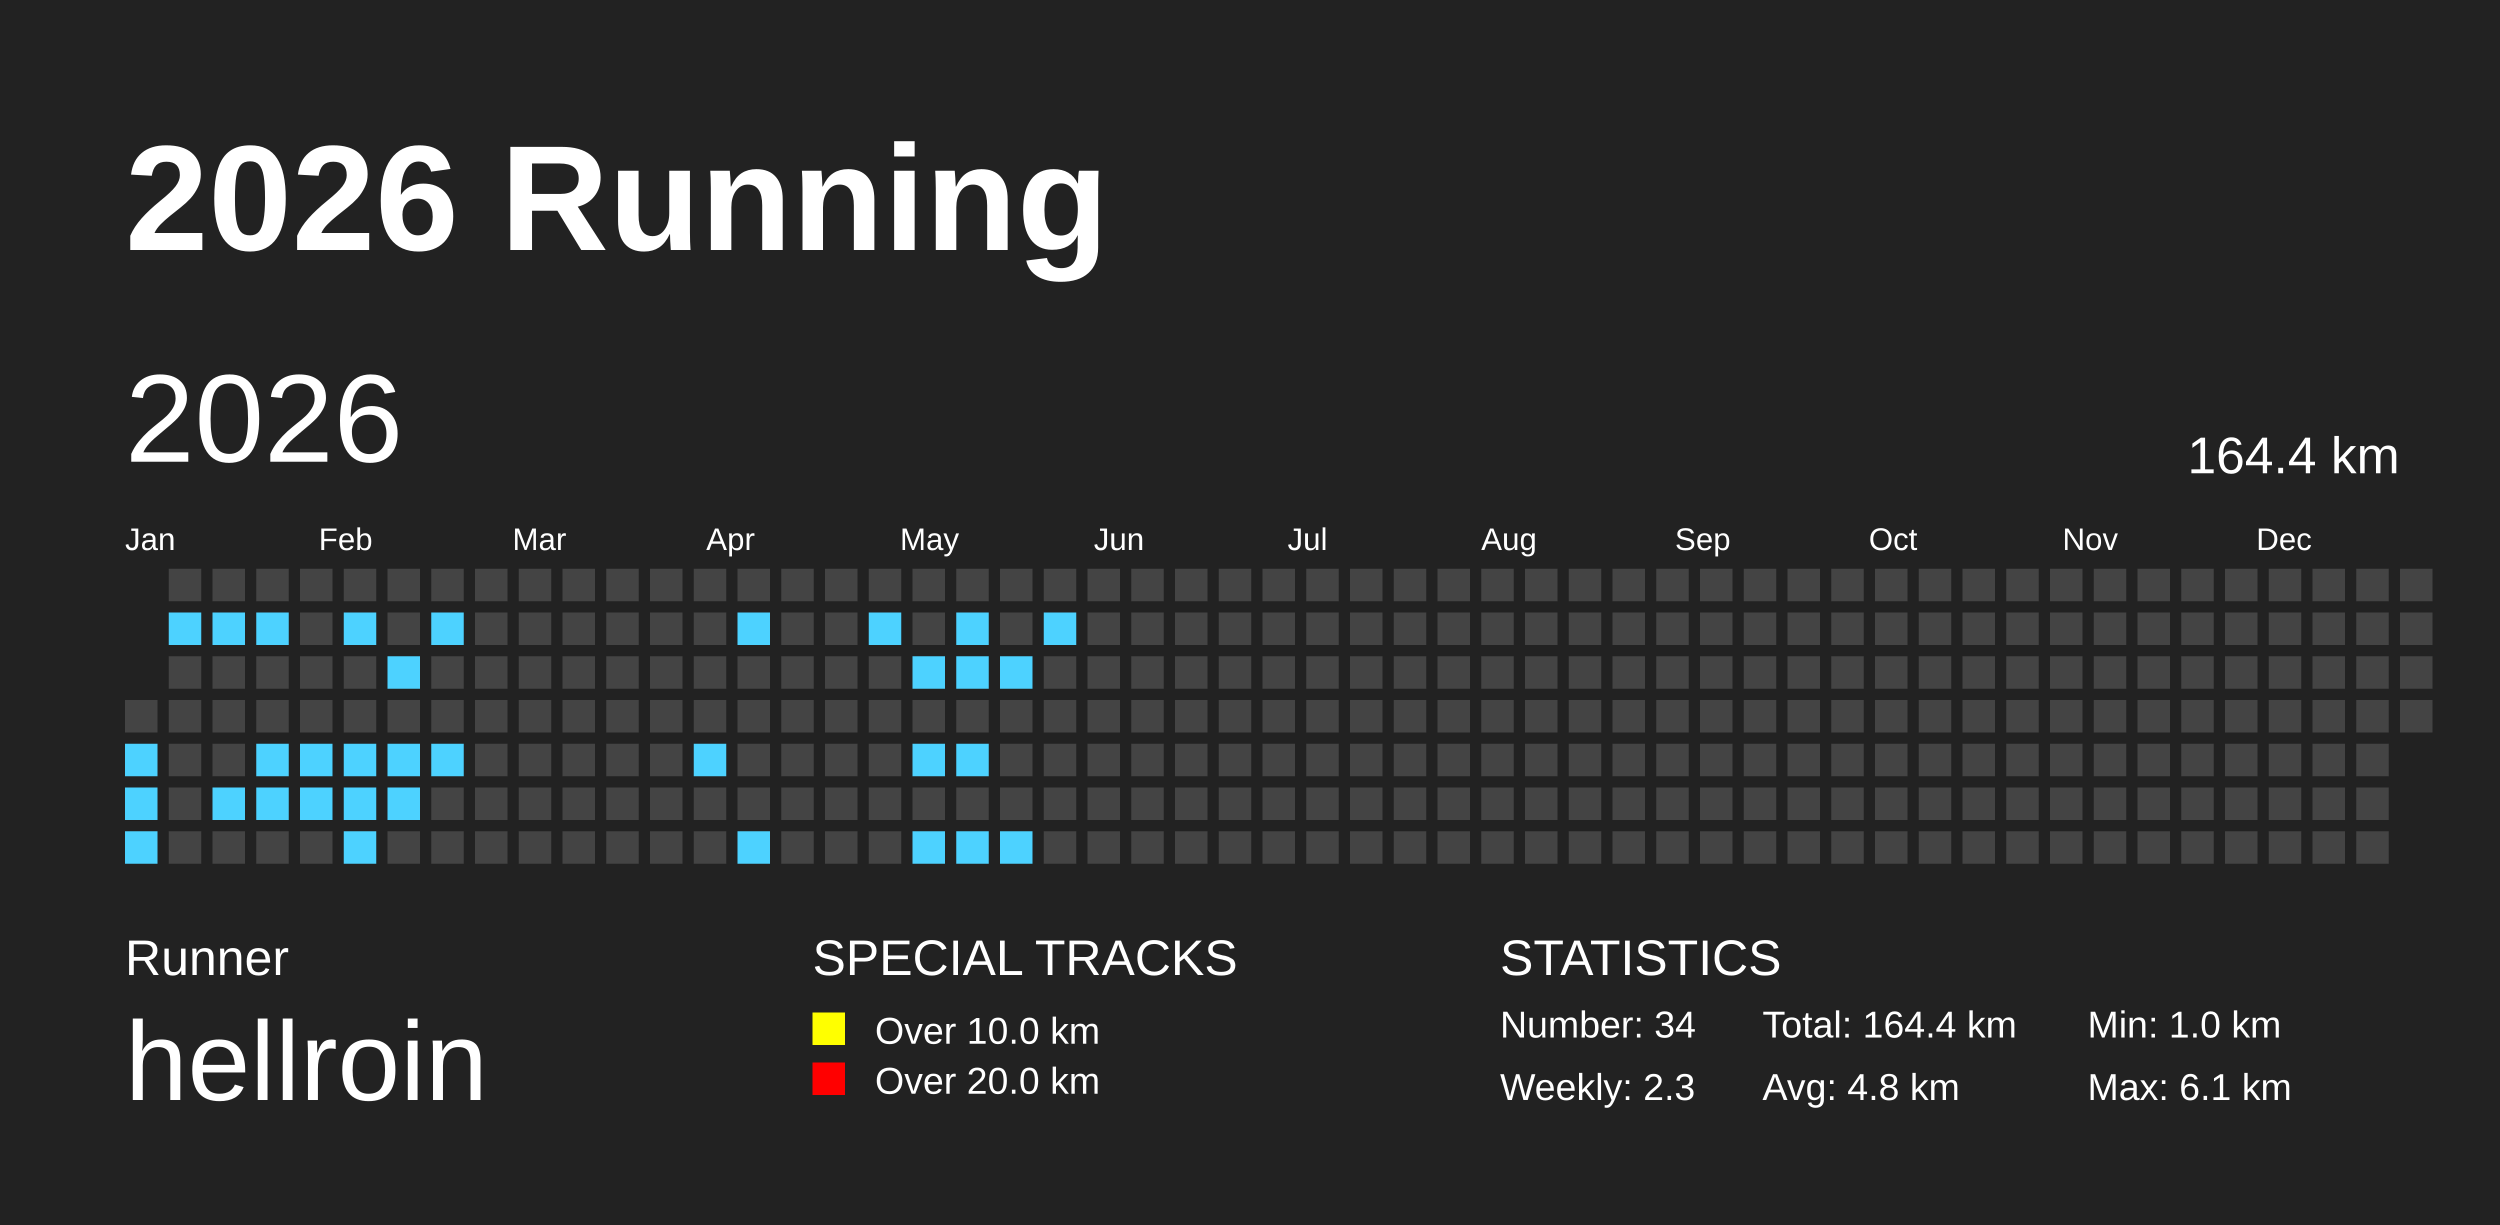
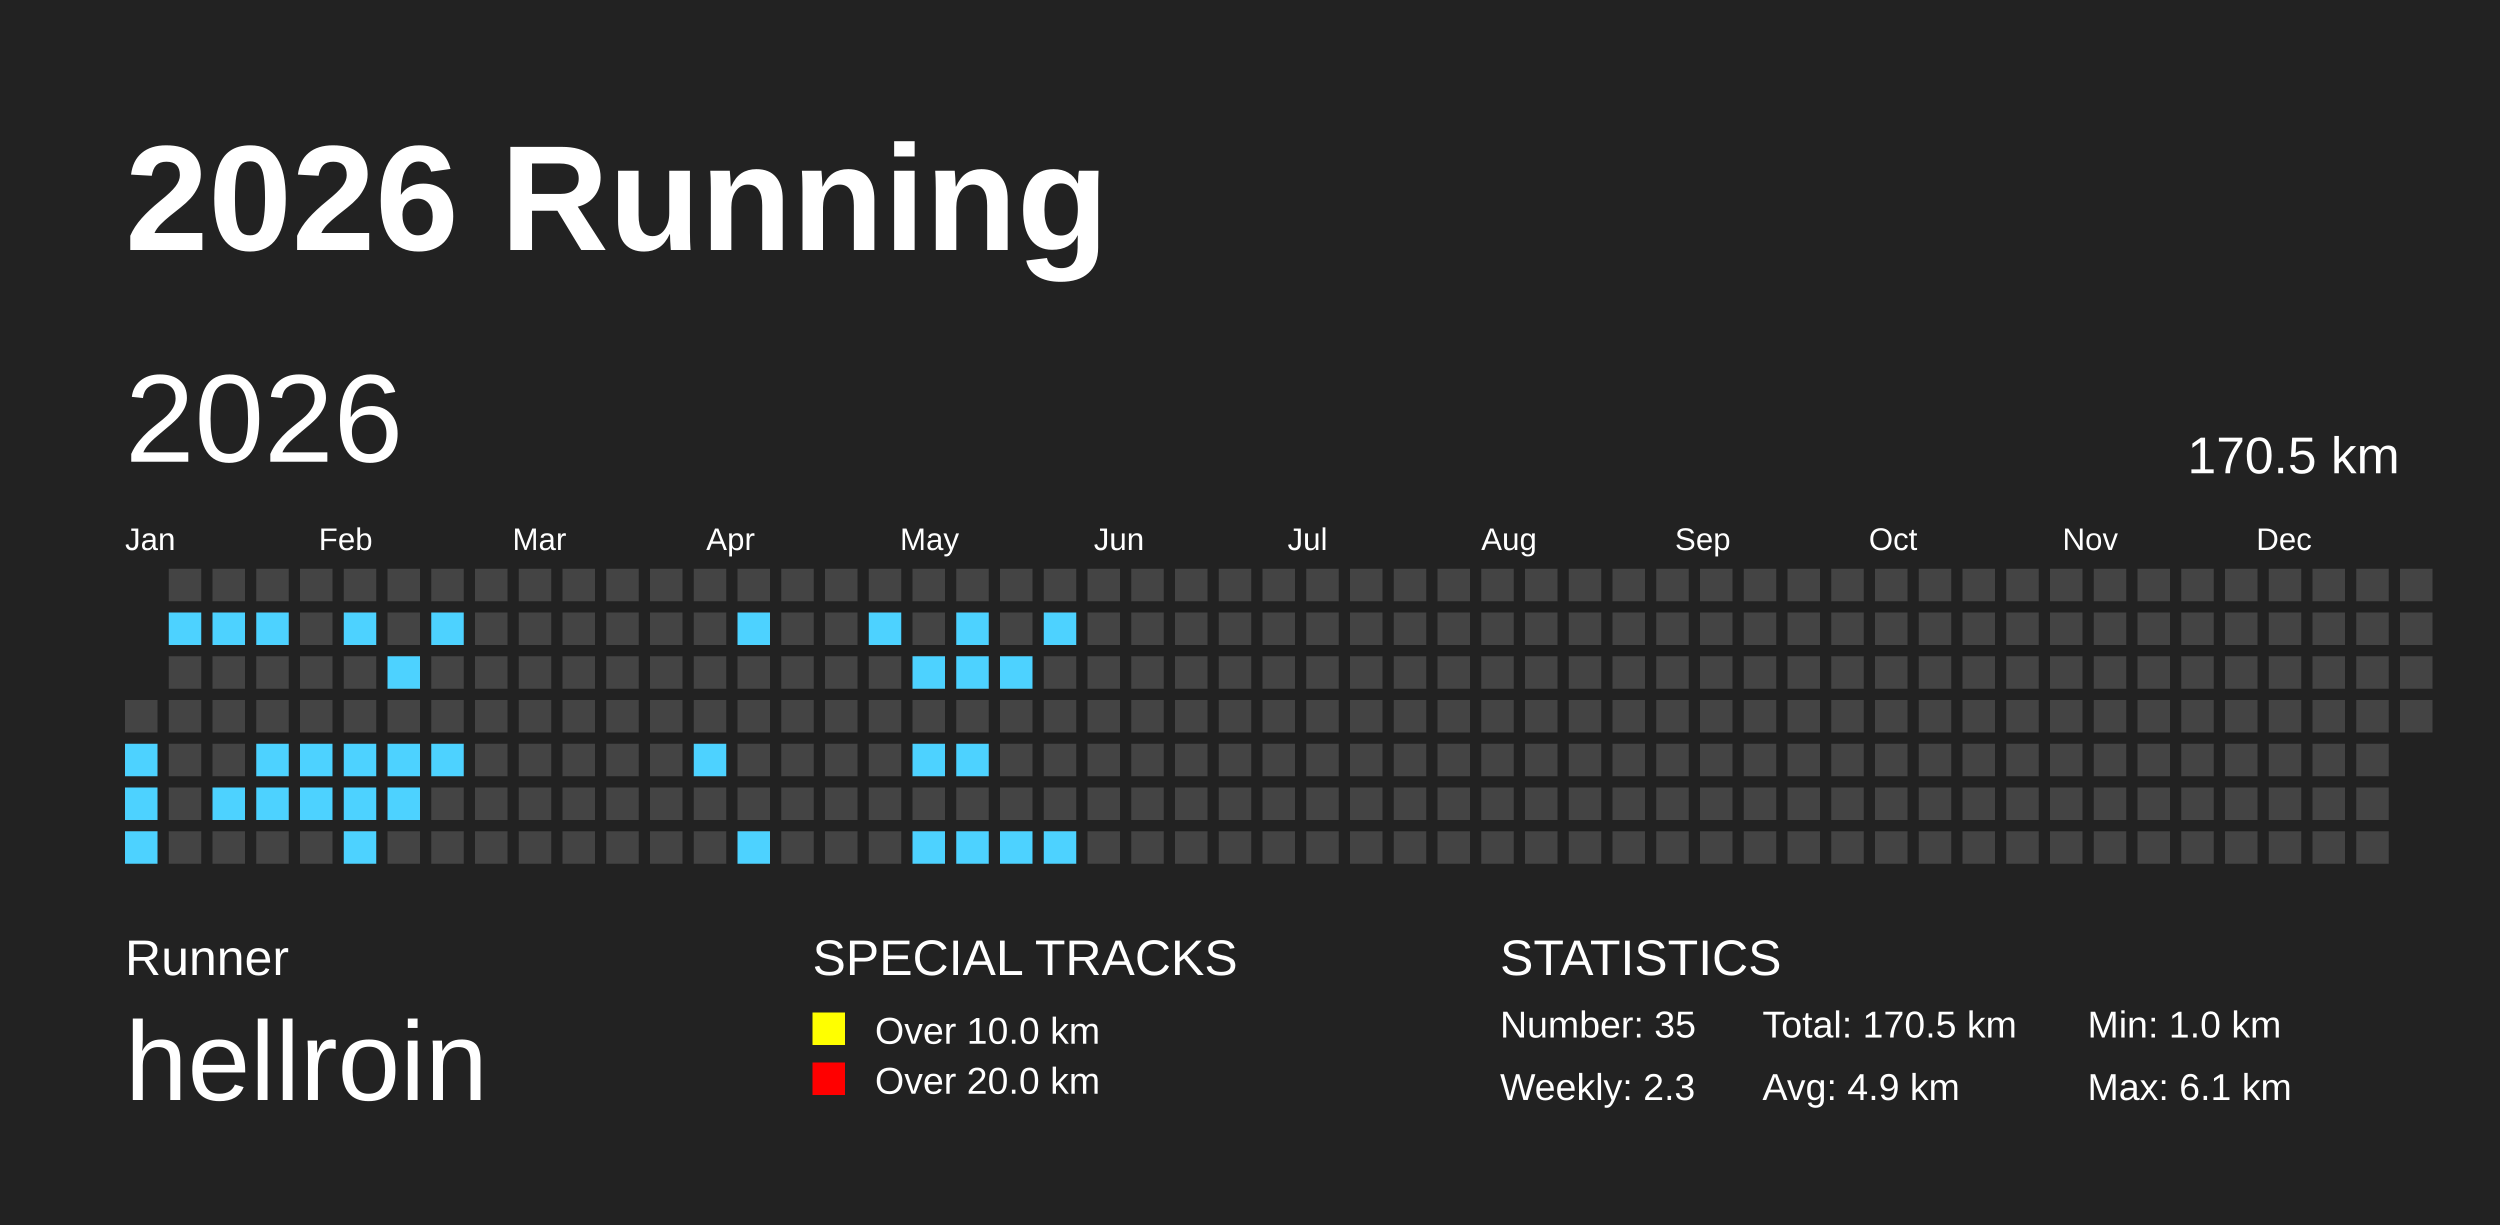
<svg xmlns="http://www.w3.org/2000/svg" baseProfile="full" height="98mm" version="1.1" viewBox="0,0,200,98" width="200mm">
  <defs />
  <rect fill="#222222" height="98" width="200" x="0" y="0" />
  <text fill="#FFFFFF" style="font-size:12px; font-family:Arial; font-weight:bold;" x="10" y="20">2026 Running</text>
  <text fill="#FFFFFF" style="font-size:4px; font-family:Arial" x="10" y="78">Runner</text>
  <text fill="#FFFFFF" style="font-size:9px; font-family:Arial" x="10" y="88">hellroin</text>
  <text fill="#FFFFFF" style="font-size:4px; font-family:Arial" x="65" y="78">SPECIAL TRACKS</text>
  <rect fill="yellow" height="2.6" width="2.6" x="65" y="81" />
  <text fill="#FFFFFF" style="font-size:3px; font-family:Arial" x="70" y="83.5">Over 10.0 km</text>
  <rect fill="red" height="2.6" width="2.6" x="65" y="85" />
  <text fill="#FFFFFF" style="font-size:3px; font-family:Arial" x="70" y="87.5">Over 20.0 km</text>
  <text fill="#FFFFFF" style="font-size:4px; font-family:Arial" x="120" y="78">STATISTICS</text>
-   <text fill="#FFFFFF" style="font-size:3px; font-family:Arial" x="120" y="83">Number: 34</text>
+   <text fill="#FFFFFF" style="font-size:3px; font-family:Arial" x="120" y="83">Number: 35</text>
  <text fill="#FFFFFF" style="font-size:3px; font-family:Arial" x="120" y="88">Weekly: 2.3</text>
-   <text fill="#FFFFFF" style="font-size:3px; font-family:Arial" x="141" y="83">Total: 164.4 km</text>
-   <text fill="#FFFFFF" style="font-size:3px; font-family:Arial" x="141" y="88">Avg: 4.8 km</text>
+   <text fill="#FFFFFF" style="font-size:3px; font-family:Arial" x="141" y="83">Total: 170.5 km</text>
+   <text fill="#FFFFFF" style="font-size:3px; font-family:Arial" x="141" y="88">Avg: 4.9 km</text>
  <text fill="#FFFFFF" style="font-size:3px; font-family:Arial" x="167" y="83">Min: 1.0 km</text>
  <text fill="#FFFFFF" style="font-size:3px; font-family:Arial" x="167" y="88">Max: 6.1 km</text>
  <text dominant-baseline="hanging" fill="#FFFFFF" style="font-size:10.0px; font-family:Arial;" x="10" y="30">2026</text>
-   <text dominant-baseline="hanging" fill="#FFFFFF" style="font-size:4.125px; font-family:Arial;" x="175" y="35">164.4 km</text>
+   <text dominant-baseline="hanging" fill="#FFFFFF" style="font-size:4.125px; font-family:Arial;" x="175" y="35">170.5 km</text>
  <text fill="#FFFFFF" style="font-size:2.5px; font-family:Arial" x="10.0" y="44">Jan</text>
  <text fill="#FFFFFF" style="font-size:2.5px; font-family:Arial" x="25.5" y="44">Feb</text>
  <text fill="#FFFFFF" style="font-size:2.5px; font-family:Arial" x="41.0" y="44">Mar</text>
  <text fill="#FFFFFF" style="font-size:2.5px; font-family:Arial" x="56.5" y="44">Apr</text>
  <text fill="#FFFFFF" style="font-size:2.5px; font-family:Arial" x="72.0" y="44">May</text>
  <text fill="#FFFFFF" style="font-size:2.5px; font-family:Arial" x="87.5" y="44">Jun</text>
  <text fill="#FFFFFF" style="font-size:2.5px; font-family:Arial" x="103.0" y="44">Jul</text>
  <text fill="#FFFFFF" style="font-size:2.5px; font-family:Arial" x="118.5" y="44">Aug</text>
  <text fill="#FFFFFF" style="font-size:2.5px; font-family:Arial" x="134.0" y="44">Sep</text>
  <text fill="#FFFFFF" style="font-size:2.5px; font-family:Arial" x="149.5" y="44">Oct</text>
  <text fill="#FFFFFF" style="font-size:2.5px; font-family:Arial" x="165.0" y="44">Nov</text>
  <text fill="#FFFFFF" style="font-size:2.5px; font-family:Arial" x="180.5" y="44">Dec</text>
  <rect fill="#444444" height="2.6" width="2.6" x="10.0" y="56.0" />
  <rect fill="#4DD2FF" height="2.6" width="2.6" x="10.0" y="59.5" />
  <rect fill="#4DD2FF" height="2.6" width="2.6" x="10.0" y="63.0" />
  <rect fill="#4DD2FF" height="2.6" width="2.6" x="10.0" y="66.5" />
  <rect fill="#444444" height="2.6" width="2.6" x="13.5" y="45.5" />
  <rect fill="#4DD2FF" height="2.6" width="2.6" x="13.5" y="49.0" />
  <rect fill="#444444" height="2.6" width="2.6" x="13.5" y="52.5" />
  <rect fill="#444444" height="2.6" width="2.6" x="13.5" y="56.0" />
  <rect fill="#444444" height="2.6" width="2.6" x="13.5" y="59.5" />
  <rect fill="#444444" height="2.6" width="2.6" x="13.5" y="63.0" />
  <rect fill="#444444" height="2.6" width="2.6" x="13.5" y="66.5" />
  <rect fill="#444444" height="2.6" width="2.6" x="17.0" y="45.5" />
  <rect fill="#4DD2FF" height="2.6" width="2.6" x="17.0" y="49.0" />
  <rect fill="#444444" height="2.6" width="2.6" x="17.0" y="52.5" />
  <rect fill="#444444" height="2.6" width="2.6" x="17.0" y="56.0" />
  <rect fill="#444444" height="2.6" width="2.6" x="17.0" y="59.5" />
  <rect fill="#4DD2FF" height="2.6" width="2.6" x="17.0" y="63.0" />
  <rect fill="#444444" height="2.6" width="2.6" x="17.0" y="66.5" />
  <rect fill="#444444" height="2.6" width="2.6" x="20.5" y="45.5" />
  <rect fill="#4DD2FF" height="2.6" width="2.6" x="20.5" y="49.0" />
  <rect fill="#444444" height="2.6" width="2.6" x="20.5" y="52.5" />
  <rect fill="#444444" height="2.6" width="2.6" x="20.5" y="56.0" />
  <rect fill="#4DD2FF" height="2.6" width="2.6" x="20.5" y="59.5" />
  <rect fill="#4DD2FF" height="2.6" width="2.6" x="20.5" y="63.0" />
  <rect fill="#444444" height="2.6" width="2.6" x="20.5" y="66.5" />
  <rect fill="#444444" height="2.6" width="2.6" x="24.0" y="45.5" />
  <rect fill="#444444" height="2.6" width="2.6" x="24.0" y="49.0" />
  <rect fill="#444444" height="2.6" width="2.6" x="24.0" y="52.5" />
  <rect fill="#444444" height="2.6" width="2.6" x="24.0" y="56.0" />
  <rect fill="#4DD2FF" height="2.6" width="2.6" x="24.0" y="59.5" />
  <rect fill="#4DD2FF" height="2.6" width="2.6" x="24.0" y="63.0" />
  <rect fill="#444444" height="2.6" width="2.6" x="24.0" y="66.5" />
  <rect fill="#444444" height="2.6" width="2.6" x="27.5" y="45.5" />
  <rect fill="#4DD2FF" height="2.6" width="2.6" x="27.5" y="49.0" />
  <rect fill="#444444" height="2.6" width="2.6" x="27.5" y="52.5" />
  <rect fill="#444444" height="2.6" width="2.6" x="27.5" y="56.0" />
  <rect fill="#4DD2FF" height="2.6" width="2.6" x="27.5" y="59.5" />
  <rect fill="#4DD2FF" height="2.6" width="2.6" x="27.5" y="63.0" />
  <rect fill="#4DD2FF" height="2.6" width="2.6" x="27.5" y="66.5" />
  <rect fill="#444444" height="2.6" width="2.6" x="31.0" y="45.5" />
  <rect fill="#444444" height="2.6" width="2.6" x="31.0" y="49.0" />
  <rect fill="#4DD2FF" height="2.6" width="2.6" x="31.0" y="52.5" />
  <rect fill="#444444" height="2.6" width="2.6" x="31.0" y="56.0" />
  <rect fill="#4DD2FF" height="2.6" width="2.6" x="31.0" y="59.5" />
  <rect fill="#4DD2FF" height="2.6" width="2.6" x="31.0" y="63.0" />
  <rect fill="#444444" height="2.6" width="2.6" x="31.0" y="66.5" />
  <rect fill="#444444" height="2.6" width="2.6" x="34.5" y="45.5" />
  <rect fill="#4DD2FF" height="2.6" width="2.6" x="34.5" y="49.0" />
  <rect fill="#444444" height="2.6" width="2.6" x="34.5" y="52.5" />
  <rect fill="#444444" height="2.6" width="2.6" x="34.5" y="56.0" />
  <rect fill="#4DD2FF" height="2.6" width="2.6" x="34.5" y="59.5" />
  <rect fill="#444444" height="2.6" width="2.6" x="34.5" y="63.0" />
  <rect fill="#444444" height="2.6" width="2.6" x="34.5" y="66.5" />
  <rect fill="#444444" height="2.6" width="2.6" x="38.0" y="45.5" />
  <rect fill="#444444" height="2.6" width="2.6" x="38.0" y="49.0" />
  <rect fill="#444444" height="2.6" width="2.6" x="38.0" y="52.5" />
  <rect fill="#444444" height="2.6" width="2.6" x="38.0" y="56.0" />
  <rect fill="#444444" height="2.6" width="2.6" x="38.0" y="59.5" />
  <rect fill="#444444" height="2.6" width="2.6" x="38.0" y="63.0" />
  <rect fill="#444444" height="2.6" width="2.6" x="38.0" y="66.5" />
  <rect fill="#444444" height="2.6" width="2.6" x="41.5" y="45.5" />
  <rect fill="#444444" height="2.6" width="2.6" x="41.5" y="49.0" />
  <rect fill="#444444" height="2.6" width="2.6" x="41.5" y="52.5" />
  <rect fill="#444444" height="2.6" width="2.6" x="41.5" y="56.0" />
  <rect fill="#444444" height="2.6" width="2.6" x="41.5" y="59.5" />
  <rect fill="#444444" height="2.6" width="2.6" x="41.5" y="63.0" />
  <rect fill="#444444" height="2.6" width="2.6" x="41.5" y="66.5" />
  <rect fill="#444444" height="2.6" width="2.6" x="45.0" y="45.5" />
  <rect fill="#444444" height="2.6" width="2.6" x="45.0" y="49.0" />
  <rect fill="#444444" height="2.6" width="2.6" x="45.0" y="52.5" />
  <rect fill="#444444" height="2.6" width="2.6" x="45.0" y="56.0" />
  <rect fill="#444444" height="2.6" width="2.6" x="45.0" y="59.5" />
  <rect fill="#444444" height="2.6" width="2.6" x="45.0" y="63.0" />
  <rect fill="#444444" height="2.6" width="2.6" x="45.0" y="66.5" />
  <rect fill="#444444" height="2.6" width="2.6" x="48.5" y="45.5" />
  <rect fill="#444444" height="2.6" width="2.6" x="48.5" y="49.0" />
  <rect fill="#444444" height="2.6" width="2.6" x="48.5" y="52.5" />
  <rect fill="#444444" height="2.6" width="2.6" x="48.5" y="56.0" />
  <rect fill="#444444" height="2.6" width="2.6" x="48.5" y="59.5" />
  <rect fill="#444444" height="2.6" width="2.6" x="48.5" y="63.0" />
  <rect fill="#444444" height="2.6" width="2.6" x="48.5" y="66.5" />
  <rect fill="#444444" height="2.6" width="2.6" x="52.0" y="45.5" />
  <rect fill="#444444" height="2.6" width="2.6" x="52.0" y="49.0" />
  <rect fill="#444444" height="2.6" width="2.6" x="52.0" y="52.5" />
  <rect fill="#444444" height="2.6" width="2.6" x="52.0" y="56.0" />
  <rect fill="#444444" height="2.6" width="2.6" x="52.0" y="59.5" />
  <rect fill="#444444" height="2.6" width="2.6" x="52.0" y="63.0" />
  <rect fill="#444444" height="2.6" width="2.6" x="52.0" y="66.5" />
  <rect fill="#444444" height="2.6" width="2.6" x="55.5" y="45.5" />
  <rect fill="#444444" height="2.6" width="2.6" x="55.5" y="49.0" />
  <rect fill="#444444" height="2.6" width="2.6" x="55.5" y="52.5" />
  <rect fill="#444444" height="2.6" width="2.6" x="55.5" y="56.0" />
  <rect fill="#4DD2FF" height="2.6" width="2.6" x="55.5" y="59.5" />
  <rect fill="#444444" height="2.6" width="2.6" x="55.5" y="63.0" />
  <rect fill="#444444" height="2.6" width="2.6" x="55.5" y="66.5" />
  <rect fill="#444444" height="2.6" width="2.6" x="59.0" y="45.5" />
  <rect fill="#4DD2FF" height="2.6" width="2.6" x="59.0" y="49.0" />
  <rect fill="#444444" height="2.6" width="2.6" x="59.0" y="52.5" />
  <rect fill="#444444" height="2.6" width="2.6" x="59.0" y="56.0" />
  <rect fill="#444444" height="2.6" width="2.6" x="59.0" y="59.5" />
  <rect fill="#444444" height="2.6" width="2.6" x="59.0" y="63.0" />
  <rect fill="#4DD2FF" height="2.6" width="2.6" x="59.0" y="66.5" />
  <rect fill="#444444" height="2.6" width="2.6" x="62.5" y="45.5" />
  <rect fill="#444444" height="2.6" width="2.6" x="62.5" y="49.0" />
  <rect fill="#444444" height="2.6" width="2.6" x="62.5" y="52.5" />
  <rect fill="#444444" height="2.6" width="2.6" x="62.5" y="56.0" />
  <rect fill="#444444" height="2.6" width="2.6" x="62.5" y="59.5" />
  <rect fill="#444444" height="2.6" width="2.6" x="62.5" y="63.0" />
  <rect fill="#444444" height="2.6" width="2.6" x="62.5" y="66.5" />
  <rect fill="#444444" height="2.6" width="2.6" x="66.0" y="45.5" />
  <rect fill="#444444" height="2.6" width="2.6" x="66.0" y="49.0" />
  <rect fill="#444444" height="2.6" width="2.6" x="66.0" y="52.5" />
  <rect fill="#444444" height="2.6" width="2.6" x="66.0" y="56.0" />
  <rect fill="#444444" height="2.6" width="2.6" x="66.0" y="59.5" />
  <rect fill="#444444" height="2.6" width="2.6" x="66.0" y="63.0" />
  <rect fill="#444444" height="2.6" width="2.6" x="66.0" y="66.5" />
  <rect fill="#444444" height="2.6" width="2.6" x="69.5" y="45.5" />
  <rect fill="#4DD2FF" height="2.6" width="2.6" x="69.5" y="49.0" />
  <rect fill="#444444" height="2.6" width="2.6" x="69.5" y="52.5" />
  <rect fill="#444444" height="2.6" width="2.6" x="69.5" y="56.0" />
  <rect fill="#444444" height="2.6" width="2.6" x="69.5" y="59.5" />
  <rect fill="#444444" height="2.6" width="2.6" x="69.5" y="63.0" />
  <rect fill="#444444" height="2.6" width="2.6" x="69.5" y="66.5" />
  <rect fill="#444444" height="2.6" width="2.6" x="73.0" y="45.5" />
  <rect fill="#444444" height="2.6" width="2.6" x="73.0" y="49.0" />
  <rect fill="#4DD2FF" height="2.6" width="2.6" x="73.0" y="52.5" />
  <rect fill="#444444" height="2.6" width="2.6" x="73.0" y="56.0" />
  <rect fill="#4DD2FF" height="2.6" width="2.6" x="73.0" y="59.5" />
  <rect fill="#444444" height="2.6" width="2.6" x="73.0" y="63.0" />
  <rect fill="#4DD2FF" height="2.6" width="2.6" x="73.0" y="66.5" />
  <rect fill="#444444" height="2.6" width="2.6" x="76.5" y="45.5" />
  <rect fill="#4DD2FF" height="2.6" width="2.6" x="76.5" y="49.0" />
  <rect fill="#4DD2FF" height="2.6" width="2.6" x="76.5" y="52.5" />
  <rect fill="#444444" height="2.6" width="2.6" x="76.5" y="56.0" />
  <rect fill="#4DD2FF" height="2.6" width="2.6" x="76.5" y="59.5" />
  <rect fill="#444444" height="2.6" width="2.6" x="76.5" y="63.0" />
  <rect fill="#4DD2FF" height="2.6" width="2.6" x="76.5" y="66.5" />
  <rect fill="#444444" height="2.6" width="2.6" x="80.0" y="45.5" />
  <rect fill="#444444" height="2.6" width="2.6" x="80.0" y="49.0" />
  <rect fill="#4DD2FF" height="2.6" width="2.6" x="80.0" y="52.5" />
  <rect fill="#444444" height="2.6" width="2.6" x="80.0" y="56.0" />
  <rect fill="#444444" height="2.6" width="2.6" x="80.0" y="59.5" />
  <rect fill="#444444" height="2.6" width="2.6" x="80.0" y="63.0" />
  <rect fill="#4DD2FF" height="2.6" width="2.6" x="80.0" y="66.5" />
  <rect fill="#444444" height="2.6" width="2.6" x="83.5" y="45.5" />
  <rect fill="#4DD2FF" height="2.6" width="2.6" x="83.5" y="49.0" />
  <rect fill="#444444" height="2.6" width="2.6" x="83.5" y="52.5" />
  <rect fill="#444444" height="2.6" width="2.6" x="83.5" y="56.0" />
  <rect fill="#444444" height="2.6" width="2.6" x="83.5" y="59.5" />
  <rect fill="#444444" height="2.6" width="2.6" x="83.5" y="63.0" />
-   <rect fill="#444444" height="2.6" width="2.6" x="83.5" y="66.5" />
+   <rect fill="#4DD2FF" height="2.6" width="2.6" x="83.5" y="66.5" />
  <rect fill="#444444" height="2.6" width="2.6" x="87.0" y="45.5" />
  <rect fill="#444444" height="2.6" width="2.6" x="87.0" y="49.0" />
  <rect fill="#444444" height="2.6" width="2.6" x="87.0" y="52.5" />
  <rect fill="#444444" height="2.6" width="2.6" x="87.0" y="56.0" />
  <rect fill="#444444" height="2.6" width="2.6" x="87.0" y="59.5" />
  <rect fill="#444444" height="2.6" width="2.6" x="87.0" y="63.0" />
  <rect fill="#444444" height="2.6" width="2.6" x="87.0" y="66.5" />
  <rect fill="#444444" height="2.6" width="2.6" x="90.5" y="45.5" />
  <rect fill="#444444" height="2.6" width="2.6" x="90.5" y="49.0" />
  <rect fill="#444444" height="2.6" width="2.6" x="90.5" y="52.5" />
  <rect fill="#444444" height="2.6" width="2.6" x="90.5" y="56.0" />
  <rect fill="#444444" height="2.6" width="2.6" x="90.5" y="59.5" />
  <rect fill="#444444" height="2.6" width="2.6" x="90.5" y="63.0" />
  <rect fill="#444444" height="2.6" width="2.6" x="90.5" y="66.5" />
  <rect fill="#444444" height="2.6" width="2.6" x="94.0" y="45.5" />
  <rect fill="#444444" height="2.6" width="2.6" x="94.0" y="49.0" />
  <rect fill="#444444" height="2.6" width="2.6" x="94.0" y="52.5" />
  <rect fill="#444444" height="2.6" width="2.6" x="94.0" y="56.0" />
  <rect fill="#444444" height="2.6" width="2.6" x="94.0" y="59.5" />
  <rect fill="#444444" height="2.6" width="2.6" x="94.0" y="63.0" />
  <rect fill="#444444" height="2.6" width="2.6" x="94.0" y="66.5" />
  <rect fill="#444444" height="2.6" width="2.6" x="97.5" y="45.5" />
  <rect fill="#444444" height="2.6" width="2.6" x="97.5" y="49.0" />
  <rect fill="#444444" height="2.6" width="2.6" x="97.5" y="52.5" />
  <rect fill="#444444" height="2.6" width="2.6" x="97.5" y="56.0" />
  <rect fill="#444444" height="2.6" width="2.6" x="97.5" y="59.5" />
  <rect fill="#444444" height="2.6" width="2.6" x="97.5" y="63.0" />
  <rect fill="#444444" height="2.6" width="2.6" x="97.5" y="66.5" />
  <rect fill="#444444" height="2.6" width="2.6" x="101.0" y="45.5" />
  <rect fill="#444444" height="2.6" width="2.6" x="101.0" y="49.0" />
  <rect fill="#444444" height="2.6" width="2.6" x="101.0" y="52.5" />
  <rect fill="#444444" height="2.6" width="2.6" x="101.0" y="56.0" />
  <rect fill="#444444" height="2.6" width="2.6" x="101.0" y="59.5" />
  <rect fill="#444444" height="2.6" width="2.6" x="101.0" y="63.0" />
  <rect fill="#444444" height="2.6" width="2.6" x="101.0" y="66.5" />
  <rect fill="#444444" height="2.6" width="2.6" x="104.5" y="45.5" />
  <rect fill="#444444" height="2.6" width="2.6" x="104.5" y="49.0" />
  <rect fill="#444444" height="2.6" width="2.6" x="104.5" y="52.5" />
  <rect fill="#444444" height="2.6" width="2.6" x="104.5" y="56.0" />
  <rect fill="#444444" height="2.6" width="2.6" x="104.5" y="59.5" />
  <rect fill="#444444" height="2.6" width="2.6" x="104.5" y="63.0" />
  <rect fill="#444444" height="2.6" width="2.6" x="104.5" y="66.5" />
  <rect fill="#444444" height="2.6" width="2.6" x="108.0" y="45.5" />
  <rect fill="#444444" height="2.6" width="2.6" x="108.0" y="49.0" />
  <rect fill="#444444" height="2.6" width="2.6" x="108.0" y="52.5" />
  <rect fill="#444444" height="2.6" width="2.6" x="108.0" y="56.0" />
  <rect fill="#444444" height="2.6" width="2.6" x="108.0" y="59.5" />
  <rect fill="#444444" height="2.6" width="2.6" x="108.0" y="63.0" />
  <rect fill="#444444" height="2.6" width="2.6" x="108.0" y="66.5" />
  <rect fill="#444444" height="2.6" width="2.6" x="111.5" y="45.5" />
  <rect fill="#444444" height="2.6" width="2.6" x="111.5" y="49.0" />
  <rect fill="#444444" height="2.6" width="2.6" x="111.5" y="52.5" />
  <rect fill="#444444" height="2.6" width="2.6" x="111.5" y="56.0" />
  <rect fill="#444444" height="2.6" width="2.6" x="111.5" y="59.5" />
  <rect fill="#444444" height="2.6" width="2.6" x="111.5" y="63.0" />
  <rect fill="#444444" height="2.6" width="2.6" x="111.5" y="66.5" />
  <rect fill="#444444" height="2.6" width="2.6" x="115.0" y="45.5" />
  <rect fill="#444444" height="2.6" width="2.6" x="115.0" y="49.0" />
  <rect fill="#444444" height="2.6" width="2.6" x="115.0" y="52.5" />
  <rect fill="#444444" height="2.6" width="2.6" x="115.0" y="56.0" />
  <rect fill="#444444" height="2.6" width="2.6" x="115.0" y="59.5" />
  <rect fill="#444444" height="2.6" width="2.6" x="115.0" y="63.0" />
  <rect fill="#444444" height="2.6" width="2.6" x="115.0" y="66.5" />
  <rect fill="#444444" height="2.6" width="2.6" x="118.5" y="45.5" />
  <rect fill="#444444" height="2.6" width="2.6" x="118.5" y="49.0" />
  <rect fill="#444444" height="2.6" width="2.6" x="118.5" y="52.5" />
  <rect fill="#444444" height="2.6" width="2.6" x="118.5" y="56.0" />
  <rect fill="#444444" height="2.6" width="2.6" x="118.5" y="59.5" />
  <rect fill="#444444" height="2.6" width="2.6" x="118.5" y="63.0" />
  <rect fill="#444444" height="2.6" width="2.6" x="118.5" y="66.5" />
  <rect fill="#444444" height="2.6" width="2.6" x="122.0" y="45.5" />
  <rect fill="#444444" height="2.6" width="2.6" x="122.0" y="49.0" />
  <rect fill="#444444" height="2.6" width="2.6" x="122.0" y="52.5" />
  <rect fill="#444444" height="2.6" width="2.6" x="122.0" y="56.0" />
  <rect fill="#444444" height="2.6" width="2.6" x="122.0" y="59.5" />
  <rect fill="#444444" height="2.6" width="2.6" x="122.0" y="63.0" />
  <rect fill="#444444" height="2.6" width="2.6" x="122.0" y="66.5" />
  <rect fill="#444444" height="2.6" width="2.6" x="125.5" y="45.5" />
  <rect fill="#444444" height="2.6" width="2.6" x="125.5" y="49.0" />
  <rect fill="#444444" height="2.6" width="2.6" x="125.5" y="52.5" />
  <rect fill="#444444" height="2.6" width="2.6" x="125.5" y="56.0" />
  <rect fill="#444444" height="2.6" width="2.6" x="125.5" y="59.5" />
  <rect fill="#444444" height="2.6" width="2.6" x="125.5" y="63.0" />
  <rect fill="#444444" height="2.6" width="2.6" x="125.5" y="66.5" />
  <rect fill="#444444" height="2.6" width="2.6" x="129.0" y="45.5" />
  <rect fill="#444444" height="2.6" width="2.6" x="129.0" y="49.0" />
  <rect fill="#444444" height="2.6" width="2.6" x="129.0" y="52.5" />
  <rect fill="#444444" height="2.6" width="2.6" x="129.0" y="56.0" />
  <rect fill="#444444" height="2.6" width="2.6" x="129.0" y="59.5" />
  <rect fill="#444444" height="2.6" width="2.6" x="129.0" y="63.0" />
  <rect fill="#444444" height="2.6" width="2.6" x="129.0" y="66.5" />
  <rect fill="#444444" height="2.6" width="2.6" x="132.5" y="45.5" />
  <rect fill="#444444" height="2.6" width="2.6" x="132.5" y="49.0" />
  <rect fill="#444444" height="2.6" width="2.6" x="132.5" y="52.5" />
  <rect fill="#444444" height="2.6" width="2.6" x="132.5" y="56.0" />
  <rect fill="#444444" height="2.6" width="2.6" x="132.5" y="59.5" />
  <rect fill="#444444" height="2.6" width="2.6" x="132.5" y="63.0" />
  <rect fill="#444444" height="2.6" width="2.6" x="132.5" y="66.5" />
  <rect fill="#444444" height="2.6" width="2.6" x="136.0" y="45.5" />
  <rect fill="#444444" height="2.6" width="2.6" x="136.0" y="49.0" />
  <rect fill="#444444" height="2.6" width="2.6" x="136.0" y="52.5" />
  <rect fill="#444444" height="2.6" width="2.6" x="136.0" y="56.0" />
  <rect fill="#444444" height="2.6" width="2.6" x="136.0" y="59.5" />
  <rect fill="#444444" height="2.6" width="2.6" x="136.0" y="63.0" />
  <rect fill="#444444" height="2.6" width="2.6" x="136.0" y="66.5" />
  <rect fill="#444444" height="2.6" width="2.6" x="139.5" y="45.5" />
  <rect fill="#444444" height="2.6" width="2.6" x="139.5" y="49.0" />
  <rect fill="#444444" height="2.6" width="2.6" x="139.5" y="52.5" />
  <rect fill="#444444" height="2.6" width="2.6" x="139.5" y="56.0" />
  <rect fill="#444444" height="2.6" width="2.6" x="139.5" y="59.5" />
  <rect fill="#444444" height="2.6" width="2.6" x="139.5" y="63.0" />
  <rect fill="#444444" height="2.6" width="2.6" x="139.5" y="66.5" />
  <rect fill="#444444" height="2.6" width="2.6" x="143.0" y="45.5" />
  <rect fill="#444444" height="2.6" width="2.6" x="143.0" y="49.0" />
  <rect fill="#444444" height="2.6" width="2.6" x="143.0" y="52.5" />
  <rect fill="#444444" height="2.6" width="2.6" x="143.0" y="56.0" />
  <rect fill="#444444" height="2.6" width="2.6" x="143.0" y="59.5" />
  <rect fill="#444444" height="2.6" width="2.6" x="143.0" y="63.0" />
  <rect fill="#444444" height="2.6" width="2.6" x="143.0" y="66.5" />
  <rect fill="#444444" height="2.6" width="2.6" x="146.5" y="45.5" />
  <rect fill="#444444" height="2.6" width="2.6" x="146.5" y="49.0" />
  <rect fill="#444444" height="2.6" width="2.6" x="146.5" y="52.5" />
  <rect fill="#444444" height="2.6" width="2.6" x="146.5" y="56.0" />
  <rect fill="#444444" height="2.6" width="2.6" x="146.5" y="59.5" />
  <rect fill="#444444" height="2.6" width="2.6" x="146.5" y="63.0" />
  <rect fill="#444444" height="2.6" width="2.6" x="146.5" y="66.5" />
  <rect fill="#444444" height="2.6" width="2.6" x="150.0" y="45.5" />
  <rect fill="#444444" height="2.6" width="2.6" x="150.0" y="49.0" />
  <rect fill="#444444" height="2.6" width="2.6" x="150.0" y="52.5" />
  <rect fill="#444444" height="2.6" width="2.6" x="150.0" y="56.0" />
  <rect fill="#444444" height="2.6" width="2.6" x="150.0" y="59.5" />
  <rect fill="#444444" height="2.6" width="2.6" x="150.0" y="63.0" />
  <rect fill="#444444" height="2.6" width="2.6" x="150.0" y="66.5" />
  <rect fill="#444444" height="2.6" width="2.6" x="153.5" y="45.5" />
  <rect fill="#444444" height="2.6" width="2.6" x="153.5" y="49.0" />
  <rect fill="#444444" height="2.6" width="2.6" x="153.5" y="52.5" />
  <rect fill="#444444" height="2.6" width="2.6" x="153.5" y="56.0" />
  <rect fill="#444444" height="2.6" width="2.6" x="153.5" y="59.5" />
  <rect fill="#444444" height="2.6" width="2.6" x="153.5" y="63.0" />
  <rect fill="#444444" height="2.6" width="2.6" x="153.5" y="66.5" />
  <rect fill="#444444" height="2.6" width="2.6" x="157.0" y="45.5" />
  <rect fill="#444444" height="2.6" width="2.6" x="157.0" y="49.0" />
  <rect fill="#444444" height="2.6" width="2.6" x="157.0" y="52.5" />
  <rect fill="#444444" height="2.6" width="2.6" x="157.0" y="56.0" />
  <rect fill="#444444" height="2.6" width="2.6" x="157.0" y="59.5" />
  <rect fill="#444444" height="2.6" width="2.6" x="157.0" y="63.0" />
  <rect fill="#444444" height="2.6" width="2.6" x="157.0" y="66.5" />
  <rect fill="#444444" height="2.6" width="2.6" x="160.5" y="45.5" />
  <rect fill="#444444" height="2.6" width="2.6" x="160.5" y="49.0" />
  <rect fill="#444444" height="2.6" width="2.6" x="160.5" y="52.5" />
  <rect fill="#444444" height="2.6" width="2.6" x="160.5" y="56.0" />
  <rect fill="#444444" height="2.6" width="2.6" x="160.5" y="59.5" />
  <rect fill="#444444" height="2.6" width="2.6" x="160.5" y="63.0" />
  <rect fill="#444444" height="2.6" width="2.6" x="160.5" y="66.5" />
  <rect fill="#444444" height="2.6" width="2.6" x="164.0" y="45.5" />
  <rect fill="#444444" height="2.6" width="2.6" x="164.0" y="49.0" />
  <rect fill="#444444" height="2.6" width="2.6" x="164.0" y="52.5" />
  <rect fill="#444444" height="2.6" width="2.6" x="164.0" y="56.0" />
  <rect fill="#444444" height="2.6" width="2.6" x="164.0" y="59.5" />
  <rect fill="#444444" height="2.6" width="2.6" x="164.0" y="63.0" />
  <rect fill="#444444" height="2.6" width="2.6" x="164.0" y="66.5" />
  <rect fill="#444444" height="2.6" width="2.6" x="167.5" y="45.5" />
  <rect fill="#444444" height="2.6" width="2.6" x="167.5" y="49.0" />
  <rect fill="#444444" height="2.6" width="2.6" x="167.5" y="52.5" />
  <rect fill="#444444" height="2.6" width="2.6" x="167.5" y="56.0" />
  <rect fill="#444444" height="2.6" width="2.6" x="167.5" y="59.5" />
  <rect fill="#444444" height="2.6" width="2.6" x="167.5" y="63.0" />
  <rect fill="#444444" height="2.6" width="2.6" x="167.5" y="66.5" />
  <rect fill="#444444" height="2.6" width="2.6" x="171.0" y="45.5" />
  <rect fill="#444444" height="2.6" width="2.6" x="171.0" y="49.0" />
  <rect fill="#444444" height="2.6" width="2.6" x="171.0" y="52.5" />
  <rect fill="#444444" height="2.6" width="2.6" x="171.0" y="56.0" />
  <rect fill="#444444" height="2.6" width="2.6" x="171.0" y="59.5" />
  <rect fill="#444444" height="2.6" width="2.6" x="171.0" y="63.0" />
  <rect fill="#444444" height="2.6" width="2.6" x="171.0" y="66.5" />
  <rect fill="#444444" height="2.6" width="2.6" x="174.5" y="45.5" />
  <rect fill="#444444" height="2.6" width="2.6" x="174.5" y="49.0" />
  <rect fill="#444444" height="2.6" width="2.6" x="174.5" y="52.5" />
  <rect fill="#444444" height="2.6" width="2.6" x="174.5" y="56.0" />
  <rect fill="#444444" height="2.6" width="2.6" x="174.5" y="59.5" />
  <rect fill="#444444" height="2.6" width="2.6" x="174.5" y="63.0" />
  <rect fill="#444444" height="2.6" width="2.6" x="174.5" y="66.5" />
  <rect fill="#444444" height="2.6" width="2.6" x="178.0" y="45.5" />
  <rect fill="#444444" height="2.6" width="2.6" x="178.0" y="49.0" />
  <rect fill="#444444" height="2.6" width="2.6" x="178.0" y="52.5" />
  <rect fill="#444444" height="2.6" width="2.6" x="178.0" y="56.0" />
  <rect fill="#444444" height="2.6" width="2.6" x="178.0" y="59.5" />
  <rect fill="#444444" height="2.6" width="2.6" x="178.0" y="63.0" />
  <rect fill="#444444" height="2.6" width="2.6" x="178.0" y="66.5" />
  <rect fill="#444444" height="2.6" width="2.6" x="181.5" y="45.5" />
  <rect fill="#444444" height="2.6" width="2.6" x="181.5" y="49.0" />
  <rect fill="#444444" height="2.6" width="2.6" x="181.5" y="52.5" />
  <rect fill="#444444" height="2.6" width="2.6" x="181.5" y="56.0" />
  <rect fill="#444444" height="2.6" width="2.6" x="181.5" y="59.5" />
  <rect fill="#444444" height="2.6" width="2.6" x="181.5" y="63.0" />
  <rect fill="#444444" height="2.6" width="2.6" x="181.5" y="66.5" />
  <rect fill="#444444" height="2.6" width="2.6" x="185.0" y="45.5" />
  <rect fill="#444444" height="2.6" width="2.6" x="185.0" y="49.0" />
  <rect fill="#444444" height="2.6" width="2.6" x="185.0" y="52.5" />
  <rect fill="#444444" height="2.6" width="2.6" x="185.0" y="56.0" />
  <rect fill="#444444" height="2.6" width="2.6" x="185.0" y="59.5" />
  <rect fill="#444444" height="2.6" width="2.6" x="185.0" y="63.0" />
  <rect fill="#444444" height="2.6" width="2.6" x="185.0" y="66.5" />
  <rect fill="#444444" height="2.6" width="2.6" x="188.5" y="45.5" />
  <rect fill="#444444" height="2.6" width="2.6" x="188.5" y="49.0" />
  <rect fill="#444444" height="2.6" width="2.6" x="188.5" y="52.5" />
  <rect fill="#444444" height="2.6" width="2.6" x="188.5" y="56.0" />
  <rect fill="#444444" height="2.6" width="2.6" x="188.5" y="59.5" />
  <rect fill="#444444" height="2.6" width="2.6" x="188.5" y="63.0" />
  <rect fill="#444444" height="2.6" width="2.6" x="188.5" y="66.5" />
  <rect fill="#444444" height="2.6" width="2.6" x="192.0" y="45.5" />
  <rect fill="#444444" height="2.6" width="2.6" x="192.0" y="49.0" />
  <rect fill="#444444" height="2.6" width="2.6" x="192.0" y="52.5" />
  <rect fill="#444444" height="2.6" width="2.6" x="192.0" y="56.0" />
</svg>
